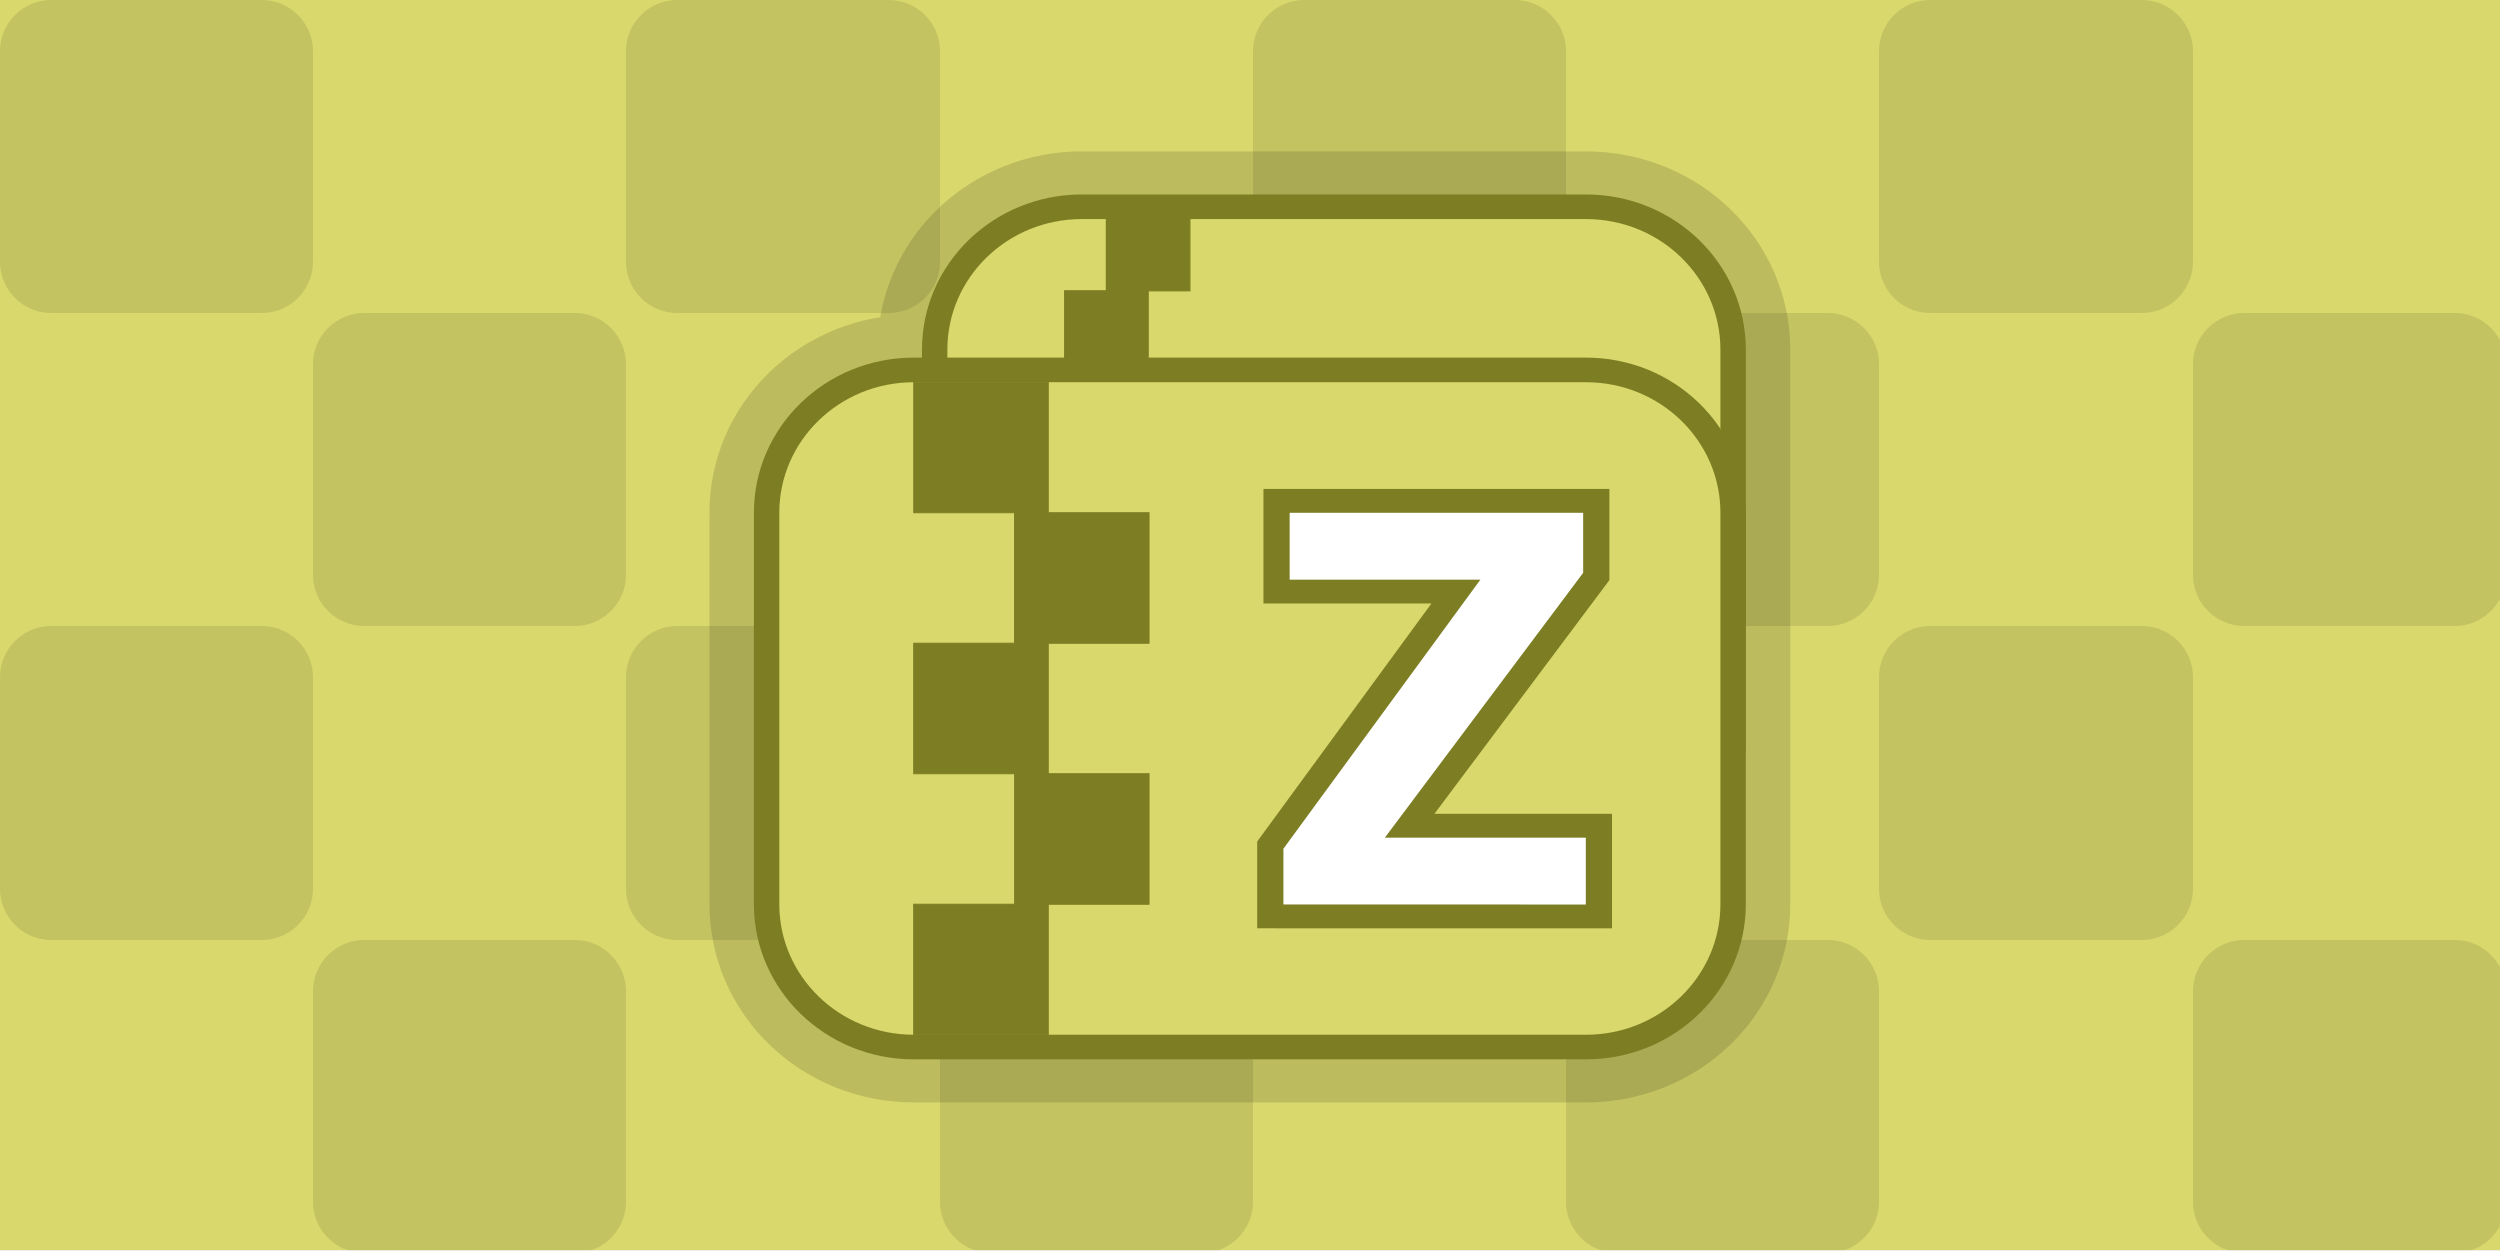
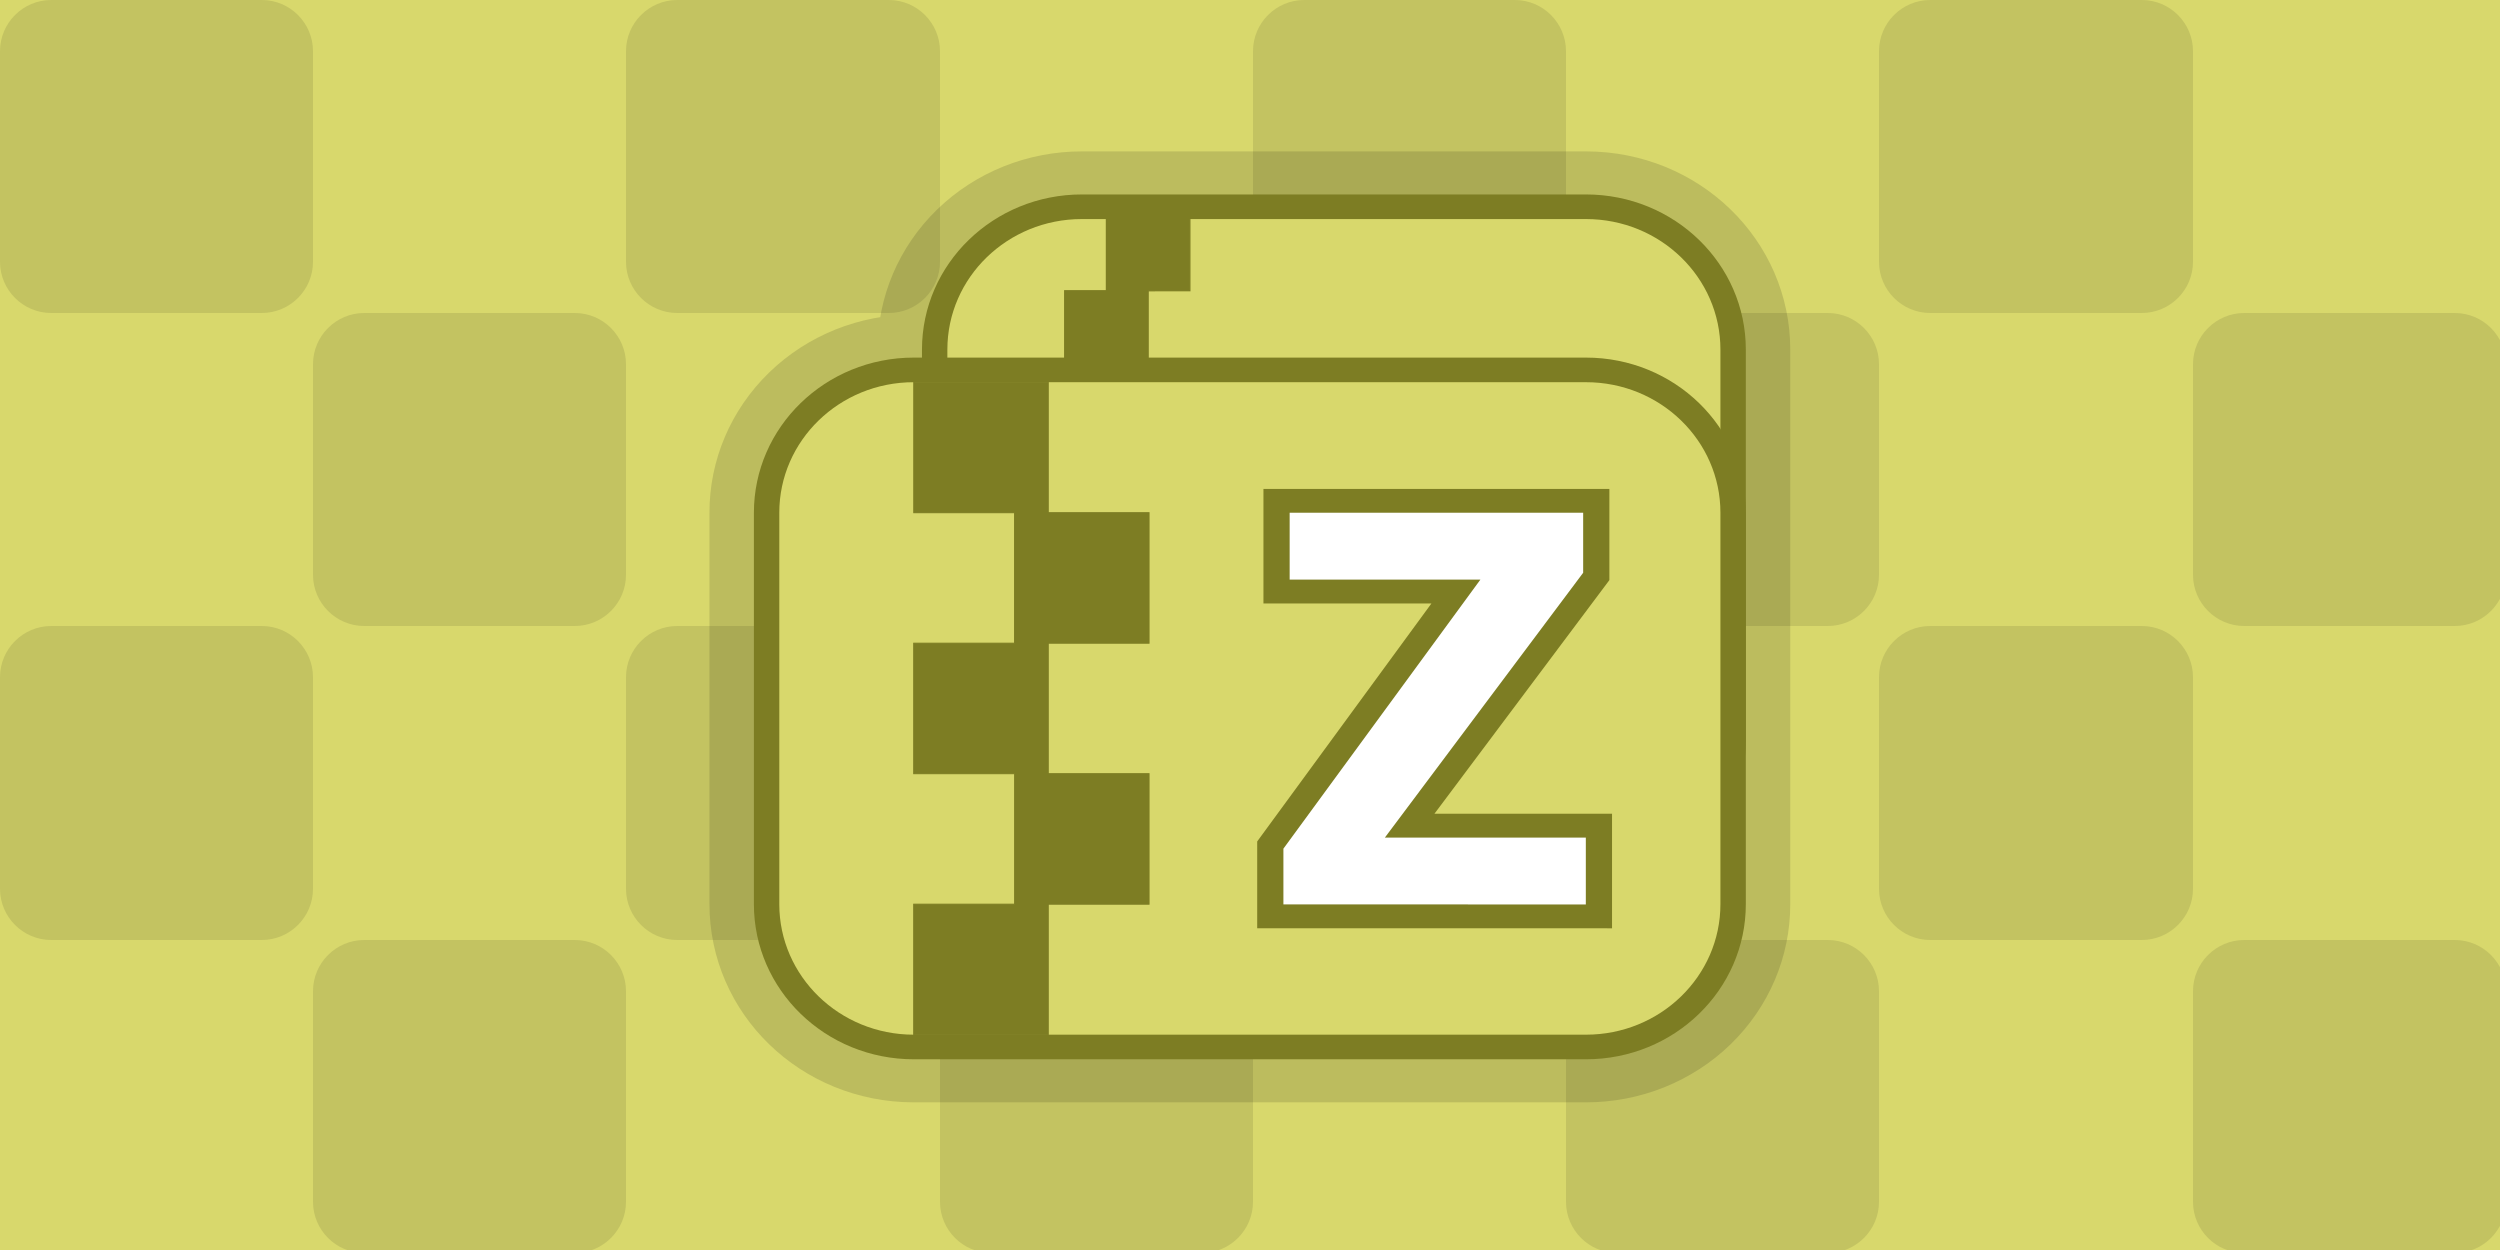
- <svg xmlns="http://www.w3.org/2000/svg" xmlns:xlink="http://www.w3.org/1999/xlink" viewBox="0 0 158.75 79.38">
+ <svg xmlns="http://www.w3.org/2000/svg" xmlns:xlink="http://www.w3.org/1999/xlink" width="600" height="300">
  <defs>
    <pattern xlink:href="#a" id="b" patternTransform="scale(.3315)" />
    <pattern id="a" width="120" height="120" patternTransform="translate(-120 -120)" patternUnits="userSpaceOnUse">
      <path fill="none" d="M0 0h120v120H0z" />
      <rect width="60" height="60" stroke-linejoin="round" stroke-miterlimit="10" stroke-width="13.77" paint-order="stroke markers fill" rx="9.83" ry="9.83" />
      <rect width="60" height="60" x="60" y="60" stroke-linejoin="round" stroke-miterlimit="10" stroke-width="13.77" paint-order="stroke markers fill" rx="9.83" ry="9.83" />
    </pattern>
  </defs>
-   <rect width="158.75" height="79.38" fill="#d8d86c" paint-order="stroke markers fill" rx="0" ry="0" />
-   <rect width="158.75" height="79.38" fill="url(#b)" opacity=".1" paint-order="stroke markers fill" rx="0" ry="0" />
-   <g stroke-width="1.01" transform="matrix(.356 0 0 .345 123.85 85.93)">
-     <path fill="none" stroke="#000" stroke-opacity=".13" stroke-width="24.91" d="M-154.93-208.75a23.95 23.95 0 0 0-23.98 24.02v6h-6a23.95 23.95 0 0 0-23.98 24.03v72.06c0 13.3 10.7 24.02 23.98 24.02H-65a23.95 23.95 0 0 0 23.98-24.02v-102.09c0-13.3-10.7-24.02-23.98-24.02z" paint-order="stroke markers fill" style="font-variation-settings:normal" />
-     <rect width="137.89" height="120.1" x="-178.91" y="-208.75" fill="#d8d86c" stroke="#7d7d23" stroke-width="9.06" paint-order="stroke markers fill" rx="23.98" ry="24.02" style="font-variation-settings:normal" />
-     <rect width="167.87" height="120.1" x="-208.89" y="-178.72" fill="#d8d86c" stroke="#7d7d23" stroke-width="9.06" paint-order="stroke markers fill" rx="23.98" ry="24.02" style="font-variation-settings:normal" />
-     <path fill="#7d7d23" stroke="#7d7d23" stroke-width=".19" d="M-184.9-154.7v-24.02h23.98v24.02zm17.98 24.02v-24.02h23.98v24.02zm-17.99 24.02v-24.02h23.99v24.02zm18 24.02v-24.02h23.97v24.02zm-18 24.02v-24.02h23.99v24.02z" style="mix-blend-mode:normal" />
-     <path fill="#7d7d23" stroke="#7d7d23" stroke-width=".23" d="M-157.98-180.65v-14.9h14.88v14.9zm7.44-14.9v-14.92h14.88v14.91z" style="mix-blend-mode:normal" />
-     <path fill="#fff" stroke="#7d7d23" stroke-width="9.06" d="M-115.26-85.26v-10.59l34.04-51.12h-32.96v-12.7h50.72v11.4l-34.27 50.32H-63v12.7z" aria-label="Z" font-family="Consolas" font-size="116.58" font-weight="700" paint-order="stroke markers fill" style="-inkscape-font-specification:&quot;Consolas, Bold&quot;" transform="scale(1.0322 .9688)" />
+   <g transform="scale(3.77953 3.77929)">
+     <rect width="158.75" height="79.38" fill="#d8d86c" paint-order="stroke markers fill" rx="0" ry="0" />
+     <rect width="158.75" height="79.38" fill="url(#b)" opacity=".1" paint-order="stroke markers fill" rx="0" ry="0" />
+     <g stroke-width="1.01" transform="matrix(.356 0 0 .345 123.85 85.93)">
+       <path fill="none" stroke="#000" stroke-opacity=".13" stroke-width="24.91" d="M-154.93-208.75a23.95 23.95 0 0 0-23.98 24.02v6h-6a23.95 23.95 0 0 0-23.98 24.03v72.06c0 13.3 10.7 24.02 23.98 24.02H-65a23.95 23.95 0 0 0 23.98-24.02v-102.09c0-13.3-10.7-24.02-23.98-24.02z" paint-order="stroke markers fill" style="font-variation-settings:normal" />
+       <rect width="137.89" height="120.1" x="-178.91" y="-208.75" fill="#d8d86c" stroke="#7d7d23" stroke-width="9.06" paint-order="stroke markers fill" rx="23.98" ry="24.02" style="font-variation-settings:normal" />
+       <rect width="167.87" height="120.1" x="-208.89" y="-178.72" fill="#d8d86c" stroke="#7d7d23" stroke-width="9.06" paint-order="stroke markers fill" rx="23.98" ry="24.02" style="font-variation-settings:normal" />
+       <path fill="#7d7d23" stroke="#7d7d23" stroke-width=".19" d="M-184.9-154.7v-24.02h23.98v24.02zm17.98 24.02v-24.02h23.98v24.02zm-17.99 24.02v-24.02h23.99v24.02zm18 24.02v-24.02h23.97v24.02zm-18 24.02v-24.02h23.99v24.02z" style="mix-blend-mode:normal" />
+       <path fill="#7d7d23" stroke="#7d7d23" stroke-width=".23" d="M-157.98-180.65v-14.9h14.88v14.9zm7.44-14.9v-14.92h14.88v14.91z" style="mix-blend-mode:normal" />
+       <path fill="#fff" stroke="#7d7d23" stroke-width="9.06" d="M-115.26-85.26v-10.59l34.04-51.12h-32.96v-12.7h50.72v11.4l-34.27 50.32H-63v12.7z" aria-label="Z" font-family="Consolas" font-size="116.58" font-weight="700" paint-order="stroke markers fill" style="-inkscape-font-specification:&quot;Consolas, Bold&quot;" transform="scale(1.0322 .9688)" />
+     </g>
  </g>
</svg>
